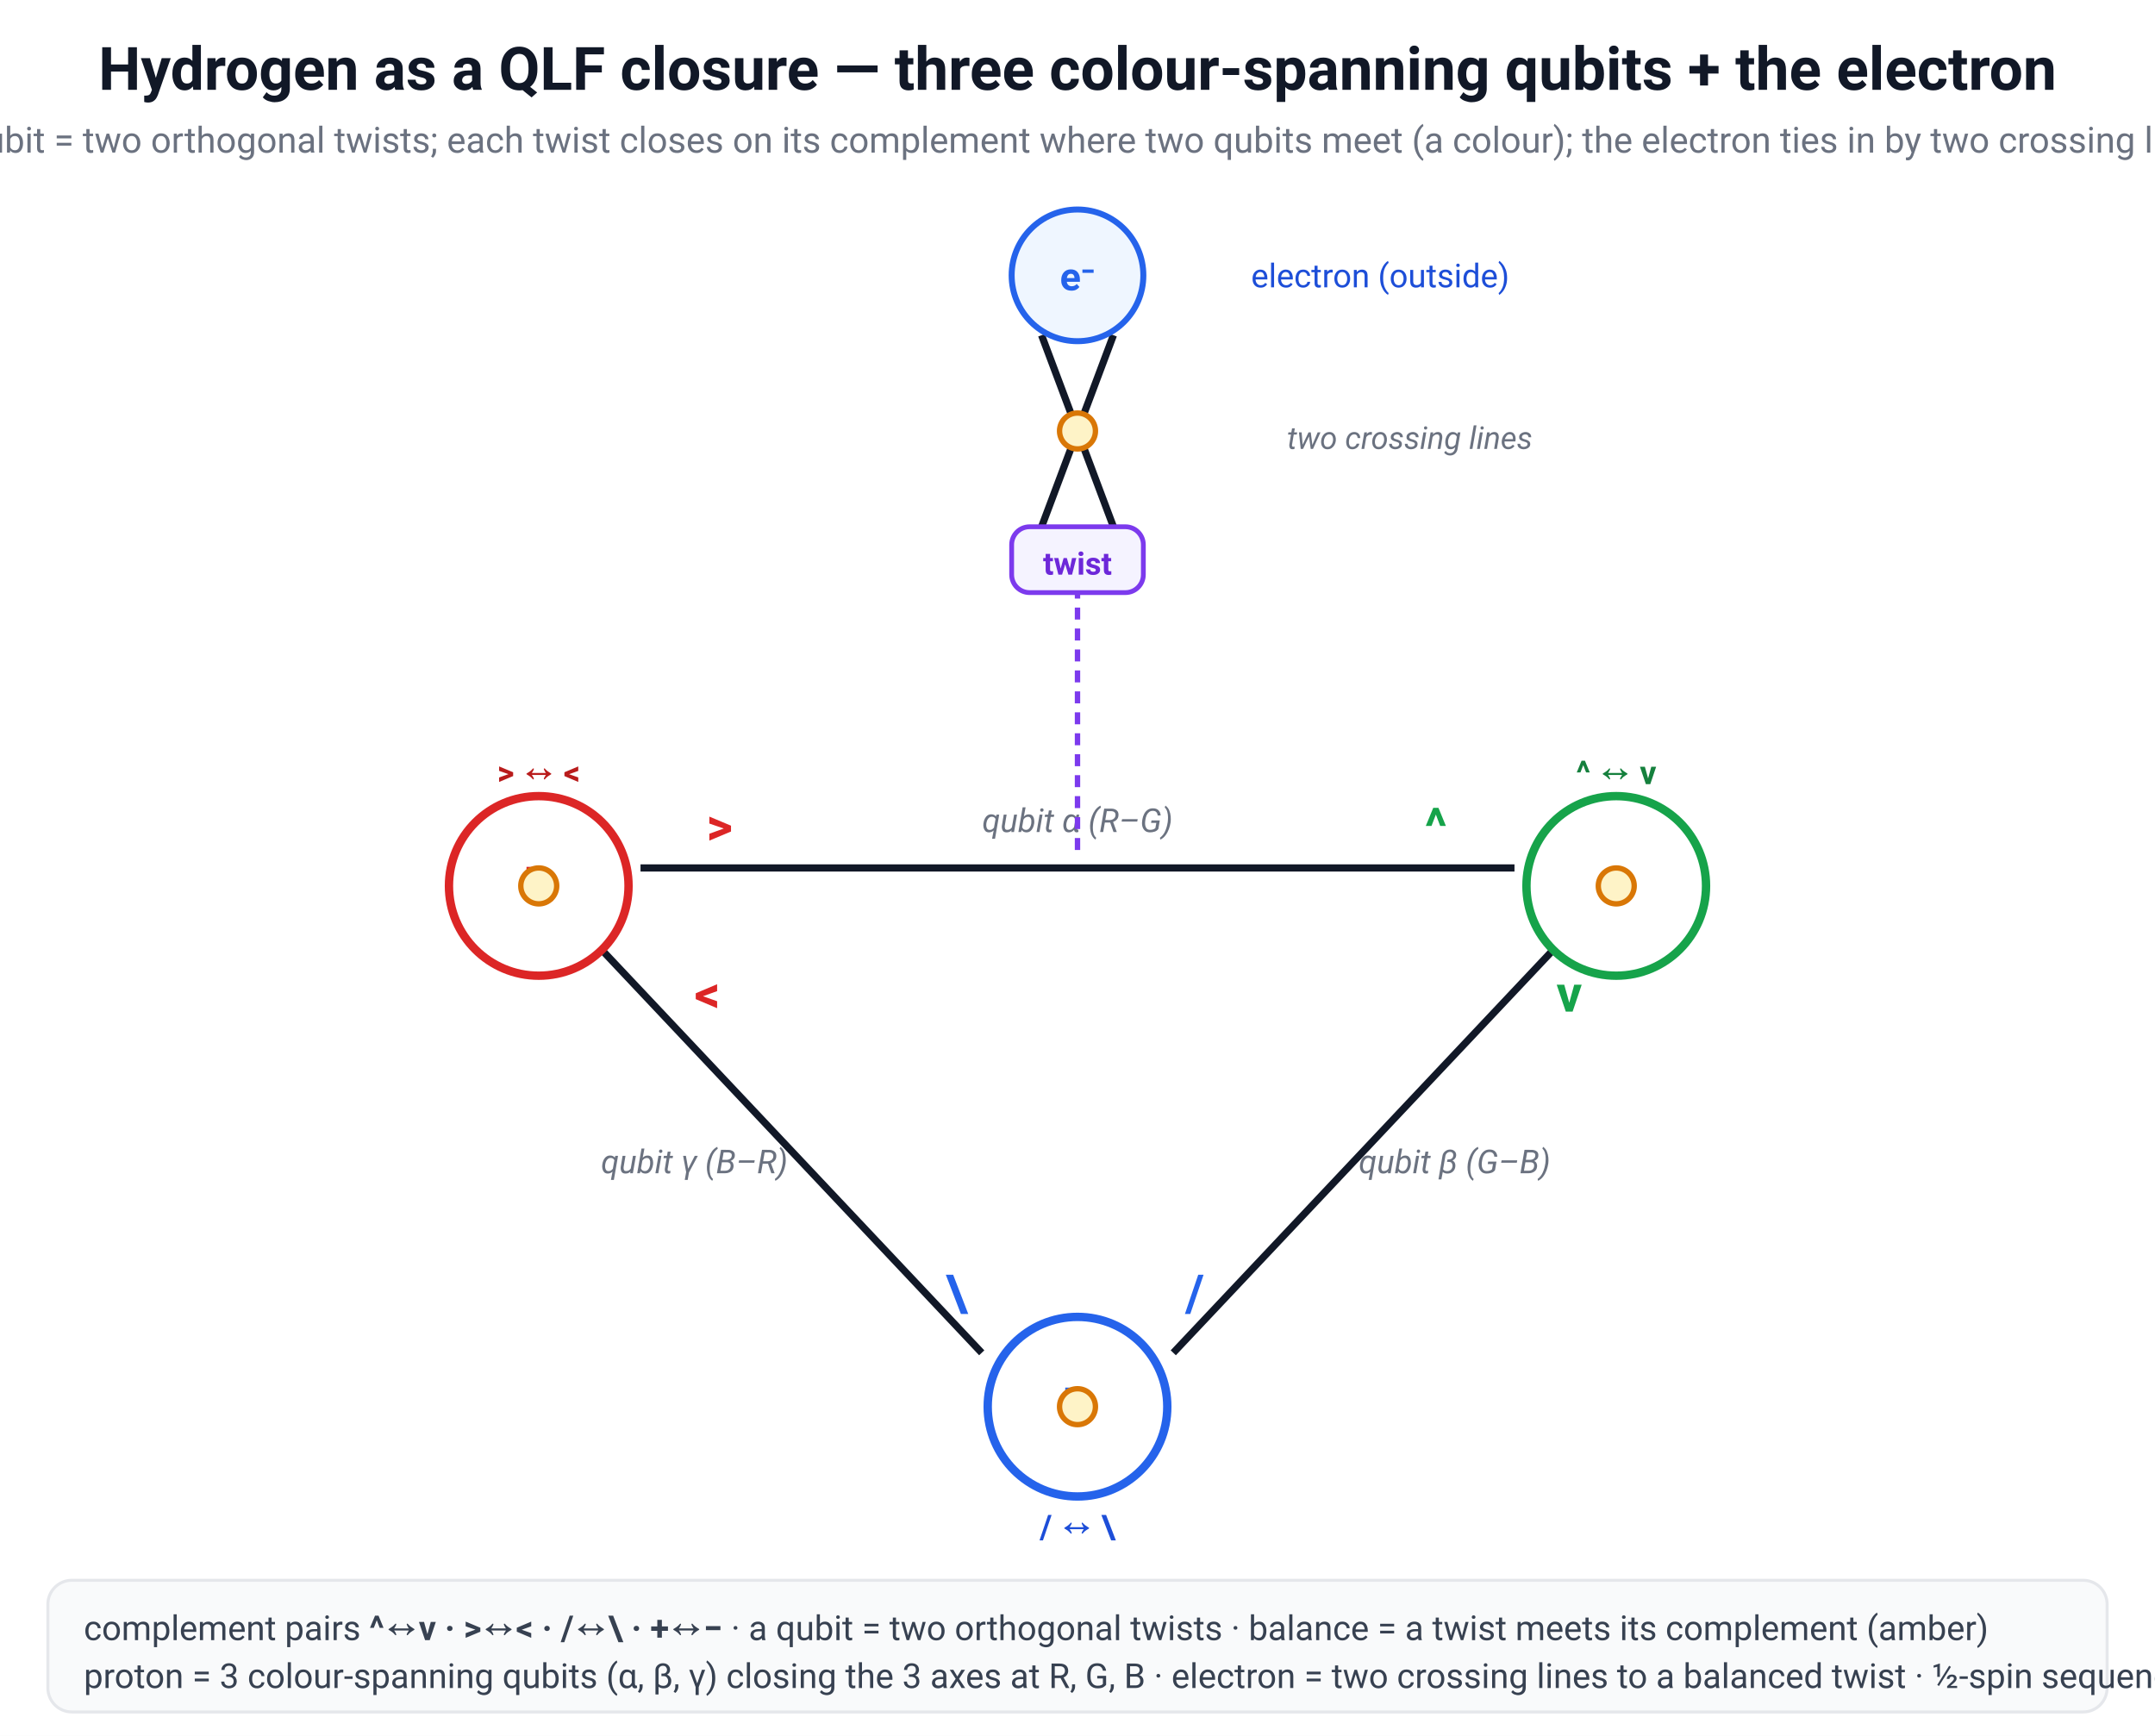
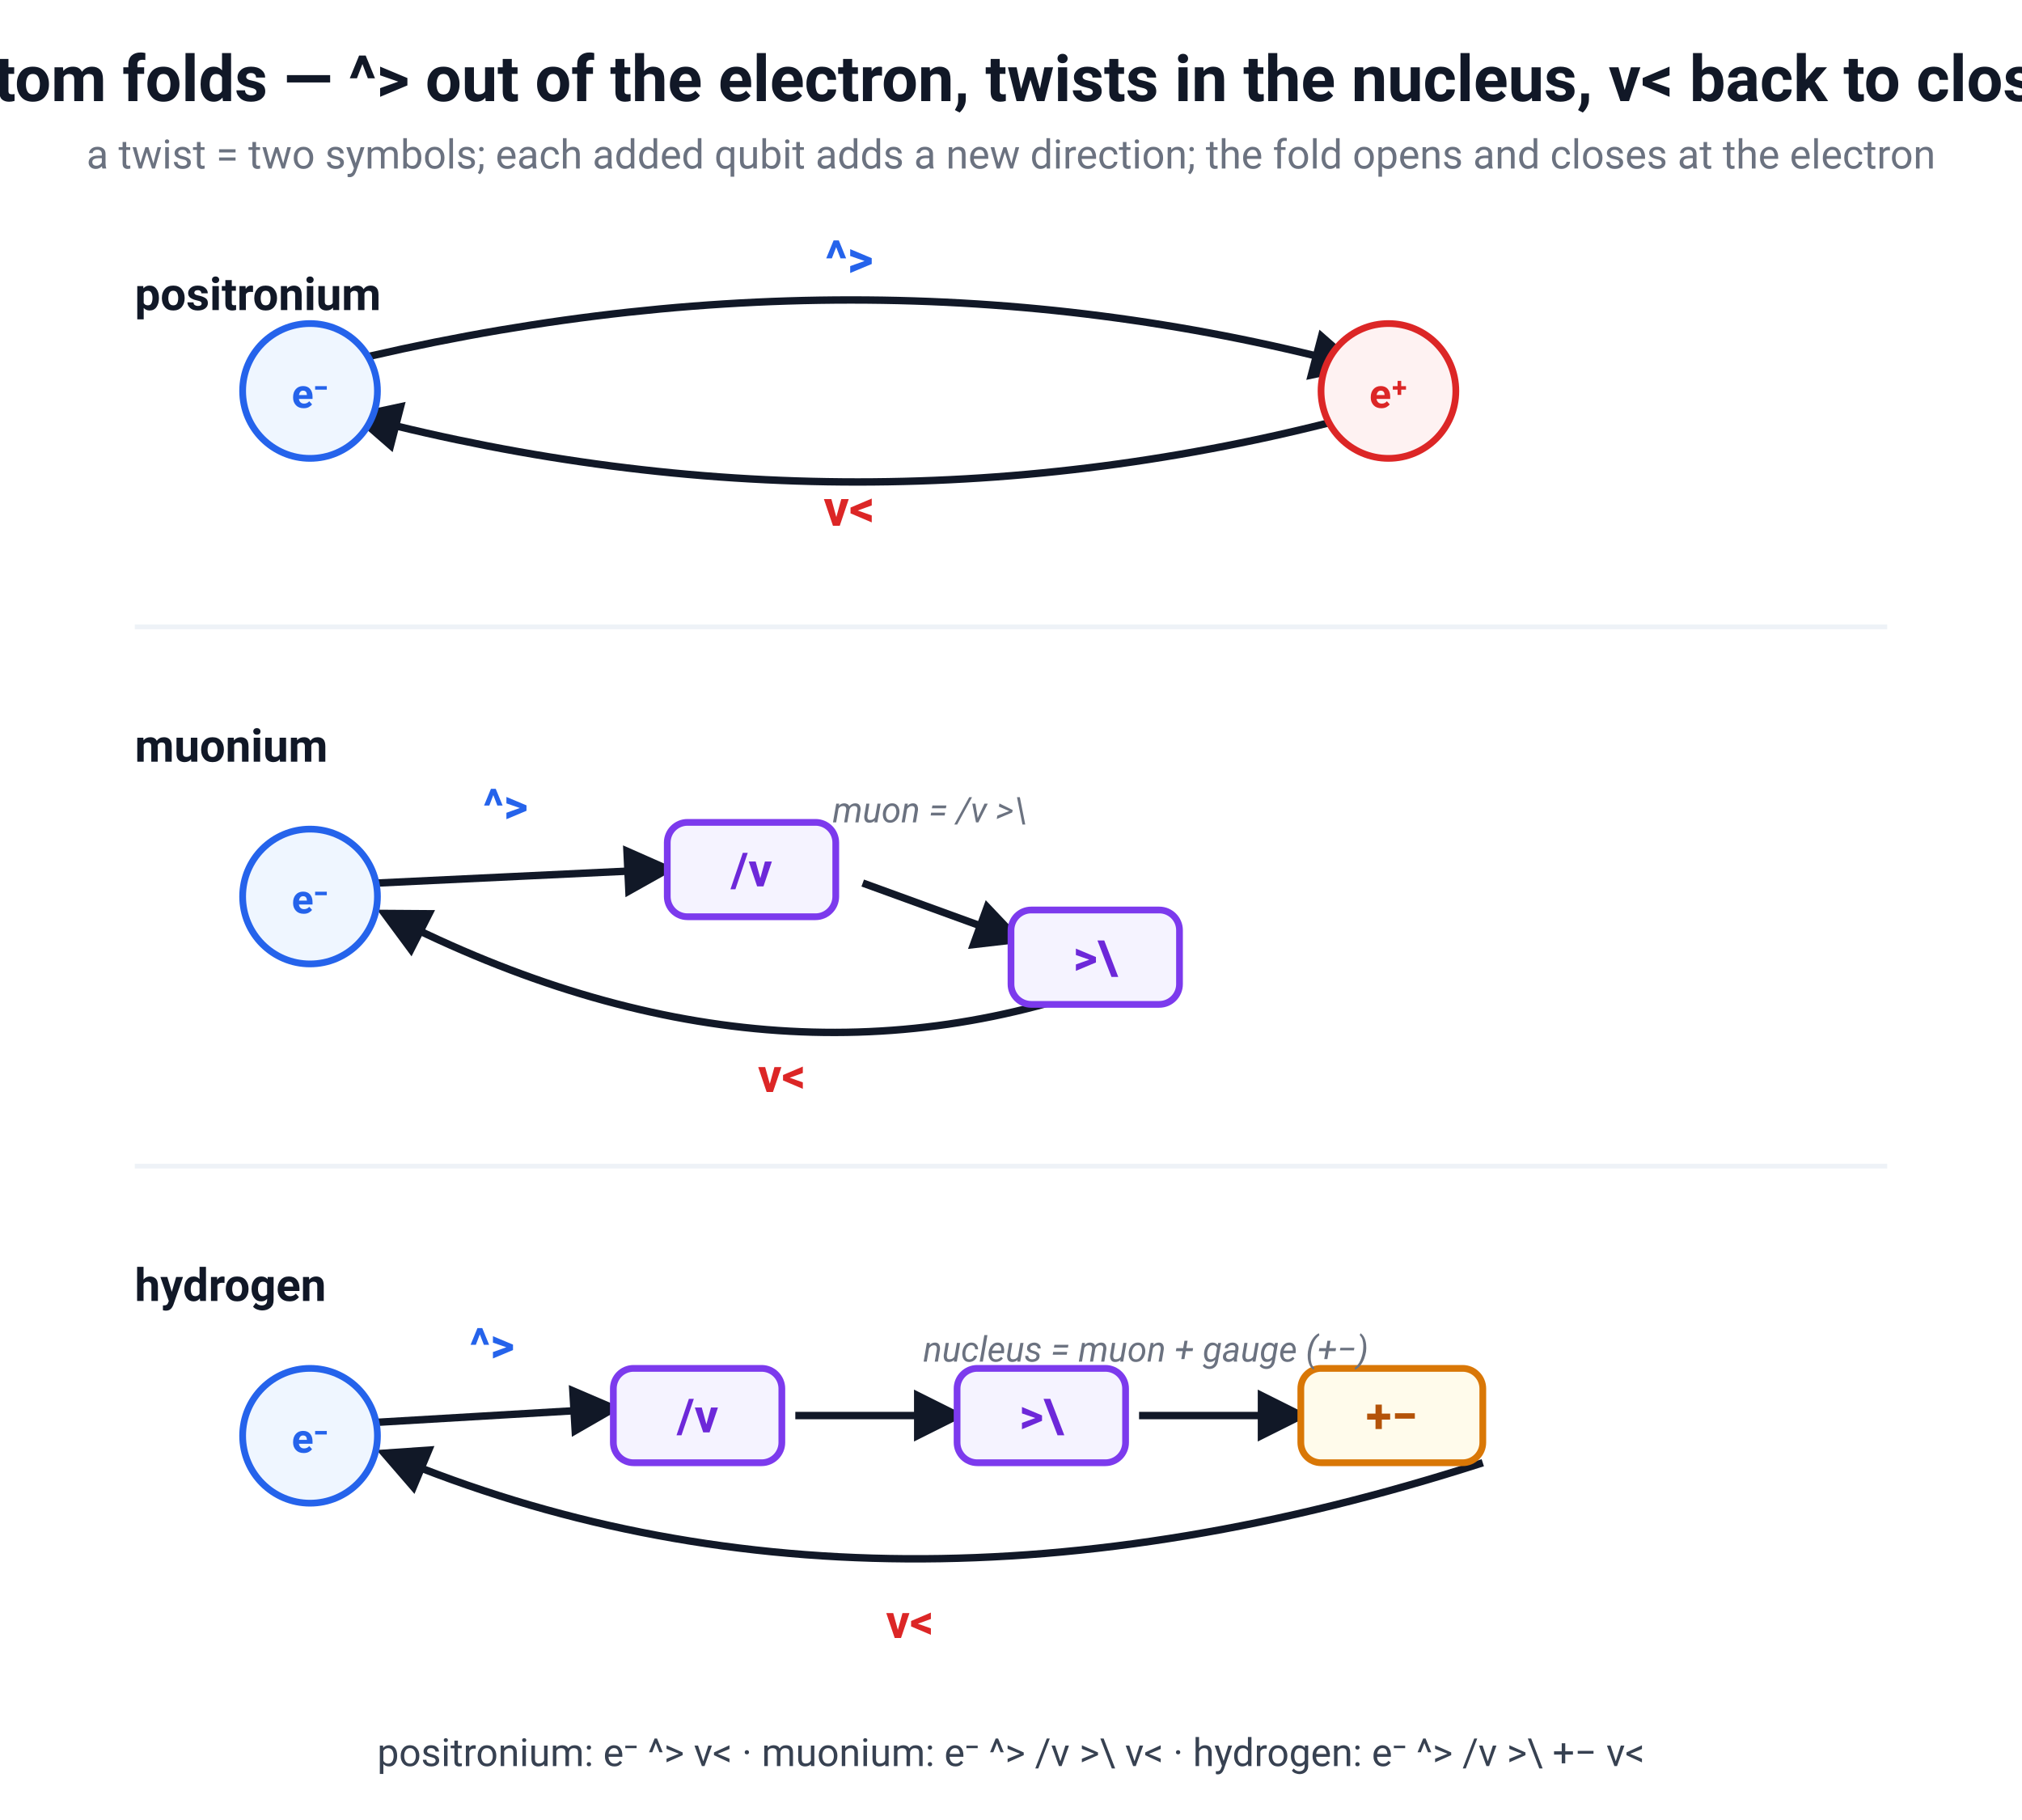
- <svg xmlns="http://www.w3.org/2000/svg" viewBox="0 0 720 580" font-family="ui-sans-serif, system-ui, 'Segoe UI', Roboto, Helvetica, Arial, sans-serif">
-   <rect width="720" height="580" fill="#ffffff" />
-   <text x="360" y="30" text-anchor="middle" font-size="20" font-weight="700" fill="#111827">Hydrogen as a QLF closure — three colour-spanning qubits + the electron</text>
-   <text x="360" y="51" text-anchor="middle" font-size="12" fill="#6b7280">a qubit = two orthogonal twists; each twist closes on its complement where two qubits meet (a colour); the electron ties in by two crossing lines</text>
-   <g stroke="#111827" stroke-width="2.4">
-     <line x1="214" y1="290" x2="506" y2="290" />
-     <line x1="524" y1="312" x2="392" y2="452" />
-     <line x1="328" y1="452" x2="196" y2="312" />
+ <svg xmlns="http://www.w3.org/2000/svg" viewBox="0 0 600 540" font-family="ui-sans-serif, system-ui, 'Segoe UI', Roboto, Helvetica, Arial, sans-serif">
+   <rect width="600" height="540" fill="#ffffff" />
+   <text x="300" y="30" text-anchor="middle" font-size="19" font-weight="700" fill="#111827">Atom folds — ^&gt; out of the electron, twists in the nucleus, v&lt; back to close</text>
+   <text x="300" y="50" text-anchor="middle" font-size="12" fill="#6b7280">a twist = two symbols; each added qubit adds a new direction; the fold opens and closes at the electron</text>
+   <defs>
+     <marker id="ar" viewBox="0 0 10 10" refX="7" refY="5" markerWidth="7" markerHeight="7" orient="auto">
+       <path d="M0,0 L10,5 L0,10 z" fill="#111827" />
+     </marker>
+   </defs>
+   <text x="40" y="92" font-size="13.5" font-weight="700" fill="#111827">positronium</text>
+   <path d="M100,108 Q255,70 400,108" fill="none" stroke="#111827" stroke-width="2.2" marker-end="url(#ar)" />
+   <text x="252" y="82" text-anchor="middle" font-size="15" font-weight="700" fill="#2563eb">^&gt;</text>
+   <path d="M400,124 Q255,162 108,124" fill="none" stroke="#111827" stroke-width="2.2" marker-end="url(#ar)" />
+   <text x="252" y="156" text-anchor="middle" font-size="15" font-weight="700" fill="#dc2626">v&lt;</text>
+   <circle cx="92" cy="116" r="20" fill="#eff6ff" stroke="#2563eb" stroke-width="2" />
+   <text x="92" y="121" text-anchor="middle" font-size="12" font-weight="700" fill="#2563eb">e⁻</text>
+   <circle cx="412" cy="116" r="20" fill="#fef2f2" stroke="#dc2626" stroke-width="2" />
+   <text x="412" y="121" text-anchor="middle" font-size="12" font-weight="700" fill="#dc2626">e⁺</text>
+   <line x1="40" y1="186" x2="560" y2="186" stroke="#eef2f7" stroke-width="1.4" />
+   <text x="40" y="226" font-size="13.5" font-weight="700" fill="#111827">muonium</text>
+   <g stroke="#111827" stroke-width="2.2" fill="none" marker-end="url(#ar)">
+     <line x1="112" y1="262" x2="196" y2="258" />
+     <line x1="256" y1="262" x2="300" y2="278" />
  </g>
-   <text x="360" y="278" text-anchor="middle" font-size="11" font-style="italic" fill="#6b7280">qubit α  (R–G)</text>
-   <text x="486" y="392" text-anchor="middle" font-size="11" font-style="italic" fill="#6b7280">qubit β  (G–B)</text>
-   <text x="232" y="392" text-anchor="middle" font-size="11" font-style="italic" fill="#6b7280">qubit γ  (B–R)</text>
-   <g font-size="17" font-weight="700">
-     <text x="236" y="282" fill="#dc2626">&gt;</text>
-     <text x="476" y="282" fill="#16a34a">^</text>
-     <text x="520" y="338" fill="#16a34a">v</text>
-     <text x="396" y="438" fill="#2563eb">/</text>
-     <text x="316" y="438" fill="#2563eb">\</text>
-     <text x="232" y="338" fill="#dc2626">&lt;</text>
+   <path d="M334,290 Q230,330 116,272" fill="none" stroke="#111827" stroke-width="2.2" marker-end="url(#ar)" />
+   <text x="150" y="244" text-anchor="middle" font-size="14" font-weight="700" fill="#2563eb">^&gt;</text>
+   <text x="232" y="324" text-anchor="middle" font-size="14" font-weight="700" fill="#dc2626">v&lt;</text>
+   <circle cx="92" cy="266" r="20" fill="#eff6ff" stroke="#2563eb" stroke-width="2" />
+   <text x="92" y="271" text-anchor="middle" font-size="12" font-weight="700" fill="#2563eb">e⁻</text>
+   <rect x="198" y="244" width="50" height="28" rx="6" fill="#f5f3ff" stroke="#7c3aed" stroke-width="2" />
+   <text x="223" y="263" text-anchor="middle" font-size="14" font-weight="700" fill="#6d28d9">/v</text>
+   <rect x="300" y="270" width="50" height="28" rx="6" fill="#f5f3ff" stroke="#7c3aed" stroke-width="2" />
+   <text x="325" y="289" text-anchor="middle" font-size="14" font-weight="700" fill="#6d28d9">&gt;\</text>
+   <text x="276" y="244" text-anchor="middle" font-size="10.5" font-style="italic" fill="#6b7280">muon = /v &gt;\</text>
+   <line x1="40" y1="346" x2="560" y2="346" stroke="#eef2f7" stroke-width="1.4" />
+   <text x="40" y="386" font-size="13.5" font-weight="700" fill="#111827">hydrogen</text>
+   <g stroke="#111827" stroke-width="2.2" fill="none" marker-end="url(#ar)">
+     <line x1="112" y1="422" x2="180" y2="418" />
+     <line x1="236" y1="420" x2="282" y2="420" />
+     <line x1="338" y1="420" x2="384" y2="420" />
  </g>
-   <circle cx="180" cy="296" r="30" fill="#fff" stroke="#dc2626" stroke-width="2.8" />
-   <text x="180" y="301" text-anchor="middle" font-size="16" font-weight="700" fill="#dc2626">R</text>
-   <text x="180" y="262" text-anchor="middle" font-size="11" font-weight="700" fill="#b91c1c">&gt; ↔ &lt;</text>
-   <circle cx="540" cy="296" r="30" fill="#fff" stroke="#16a34a" stroke-width="2.8" />
-   <text x="540" y="301" text-anchor="middle" font-size="16" font-weight="700" fill="#16a34a">G</text>
-   <text x="540" y="262" text-anchor="middle" font-size="11" font-weight="700" fill="#15803d">^ ↔ v</text>
-   <circle cx="360" cy="470" r="30" fill="#fff" stroke="#2563eb" stroke-width="2.8" />
-   <text x="360" y="475" text-anchor="middle" font-size="16" font-weight="700" fill="#2563eb">B</text>
-   <text x="360" y="514" text-anchor="middle" font-size="11" font-weight="700" fill="#1d4ed8">/ ↔ \</text>
-   <g>
-     <circle cx="180" cy="296" r="6" fill="#fef3c7" stroke="#d97706" stroke-width="1.8" />
-     <circle cx="540" cy="296" r="6" fill="#fef3c7" stroke="#d97706" stroke-width="1.8" />
-     <circle cx="360" cy="470" r="6" fill="#fef3c7" stroke="#d97706" stroke-width="1.8" />
-   </g>
-   <line x1="348" y1="112" x2="372" y2="176" stroke="#111827" stroke-width="2.4" />
-   <line x1="372" y1="112" x2="348" y2="176" stroke="#111827" stroke-width="2.4" />
-   <circle cx="360" cy="144" r="6" fill="#fef3c7" stroke="#d97706" stroke-width="1.8" />
-   <line x1="360" y1="182" x2="360" y2="284" stroke="#7c3aed" stroke-width="1.8" stroke-dasharray="4 3" />
-   <rect x="338" y="176" width="44" height="22" rx="6" fill="#f5f3ff" stroke="#7c3aed" stroke-width="1.6" />
-   <text x="360" y="192" text-anchor="middle" font-size="10.5" font-weight="700" fill="#6d28d9">twist</text>
-   <circle cx="360" cy="92" r="22" fill="#eff6ff" stroke="#2563eb" stroke-width="2" />
-   <text x="360" y="97" text-anchor="middle" font-size="13" font-weight="700" fill="#2563eb">e⁻</text>
-   <text x="418" y="96" font-size="11" fill="#1d4ed8">electron (outside)</text>
-   <text x="430" y="150" font-size="10.5" font-style="italic" fill="#6b7280">two crossing lines</text>
-   <rect x="16" y="528" width="688" height="44" rx="8" fill="#f9fafb" stroke="#e5e7eb" />
-   <text x="28" y="548" font-size="11.5" fill="#374151">complement pairs <tspan font-weight="700">^↔v · &gt;↔&lt; · /↔\ · +↔−</tspan> · a qubit = two orthogonal twists · balance = a twist meets its complement (amber)</text>
-   <text x="28" y="564" font-size="11.5" fill="#374151">proton = 3 colour-spanning qubits (α, β, γ) closing the 3 axes at R, G, B · electron = two crossing lines to a balanced twist · ½-spin sequences run across the colours</text>
+   <path d="M440,434 Q260,492 116,432" fill="none" stroke="#111827" stroke-width="2.2" marker-end="url(#ar)" />
+   <text x="146" y="404" text-anchor="middle" font-size="14" font-weight="700" fill="#2563eb">^&gt;</text>
+   <text x="270" y="486" text-anchor="middle" font-size="14" font-weight="700" fill="#dc2626">v&lt;</text>
+   <circle cx="92" cy="426" r="20" fill="#eff6ff" stroke="#2563eb" stroke-width="2" />
+   <text x="92" y="431" text-anchor="middle" font-size="12" font-weight="700" fill="#2563eb">e⁻</text>
+   <rect x="182" y="406" width="50" height="28" rx="6" fill="#f5f3ff" stroke="#7c3aed" stroke-width="2" />
+   <text x="207" y="425" text-anchor="middle" font-size="14" font-weight="700" fill="#6d28d9">/v</text>
+   <rect x="284" y="406" width="50" height="28" rx="6" fill="#f5f3ff" stroke="#7c3aed" stroke-width="2" />
+   <text x="309" y="425" text-anchor="middle" font-size="14" font-weight="700" fill="#6d28d9">&gt;\</text>
+   <rect x="386" y="406" width="54" height="28" rx="6" fill="#fffbeb" stroke="#d97706" stroke-width="2" />
+   <text x="413" y="425" text-anchor="middle" font-size="14" font-weight="700" fill="#b45309">+−</text>
+   <text x="340" y="404" text-anchor="middle" font-size="10.5" font-style="italic" fill="#6b7280">nucleus = muon + gauge (+−)</text>
+   <text x="300" y="524" text-anchor="middle" font-size="11.5" fill="#374151">positronium: e⁻ ^&gt; v&lt; · muonium: e⁻ ^&gt; /v &gt;\ v&lt; · hydrogen: e⁻ ^&gt; /v &gt;\ +− v&lt;</text>
</svg>
